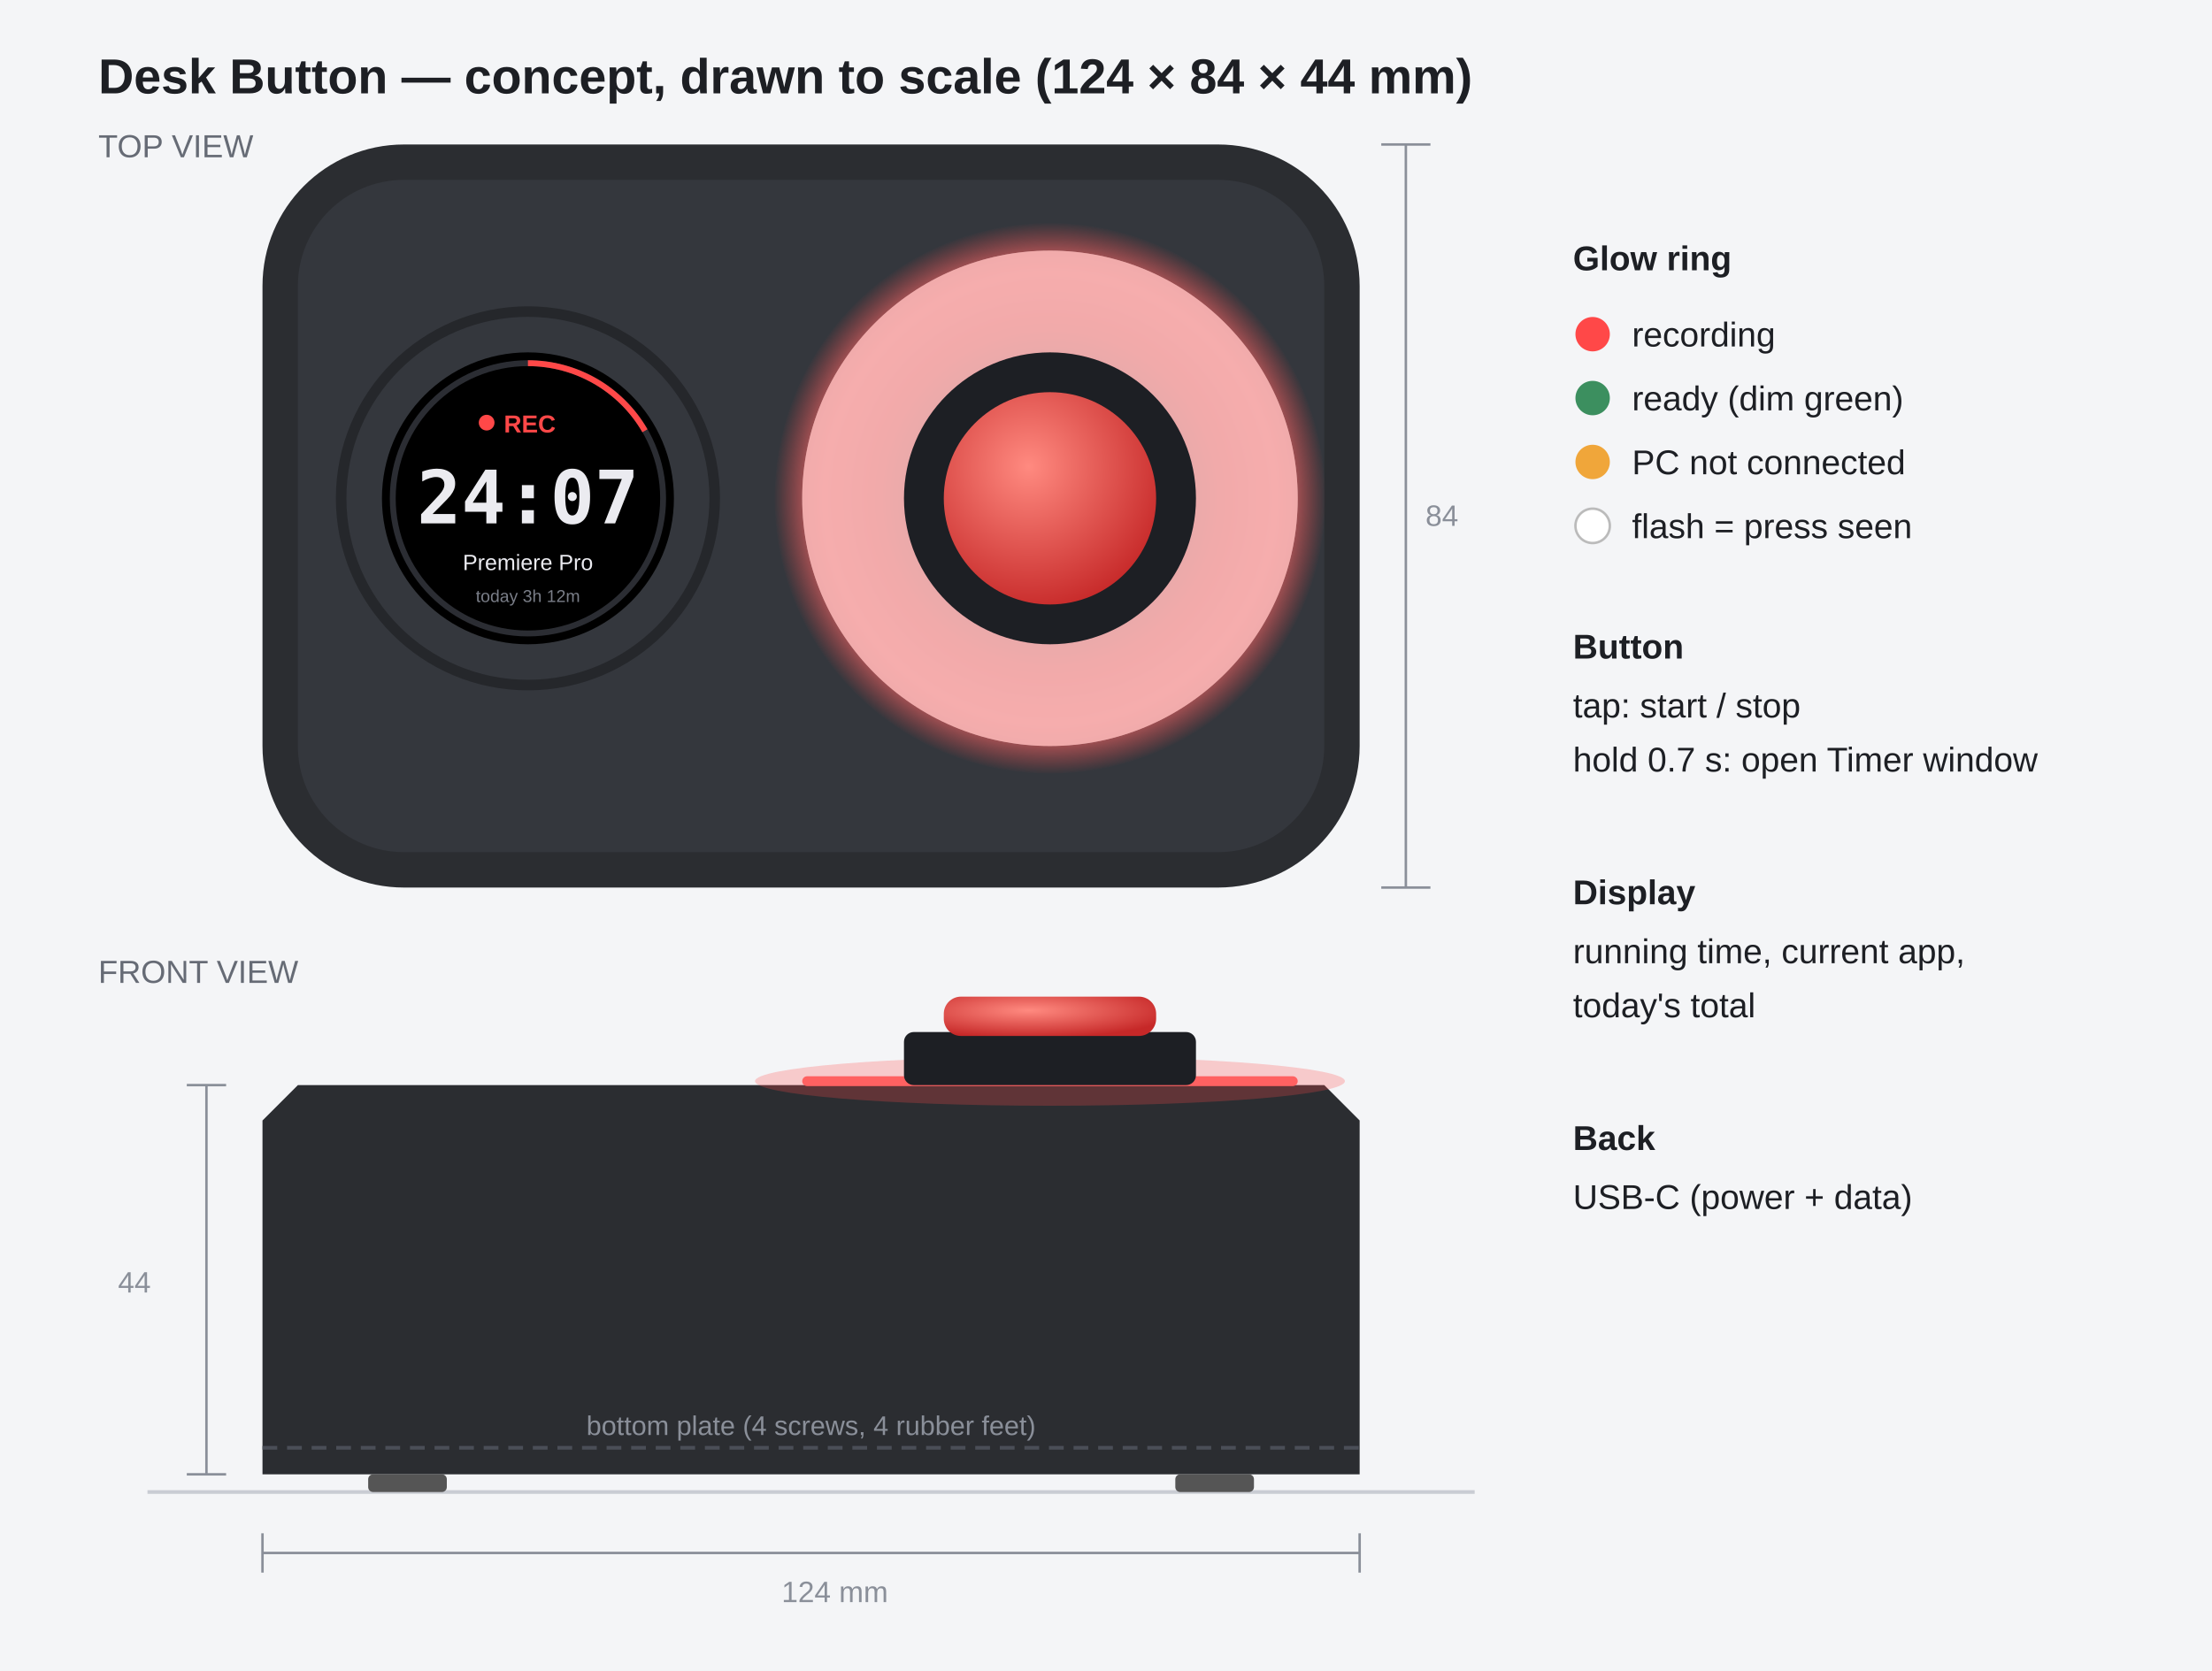
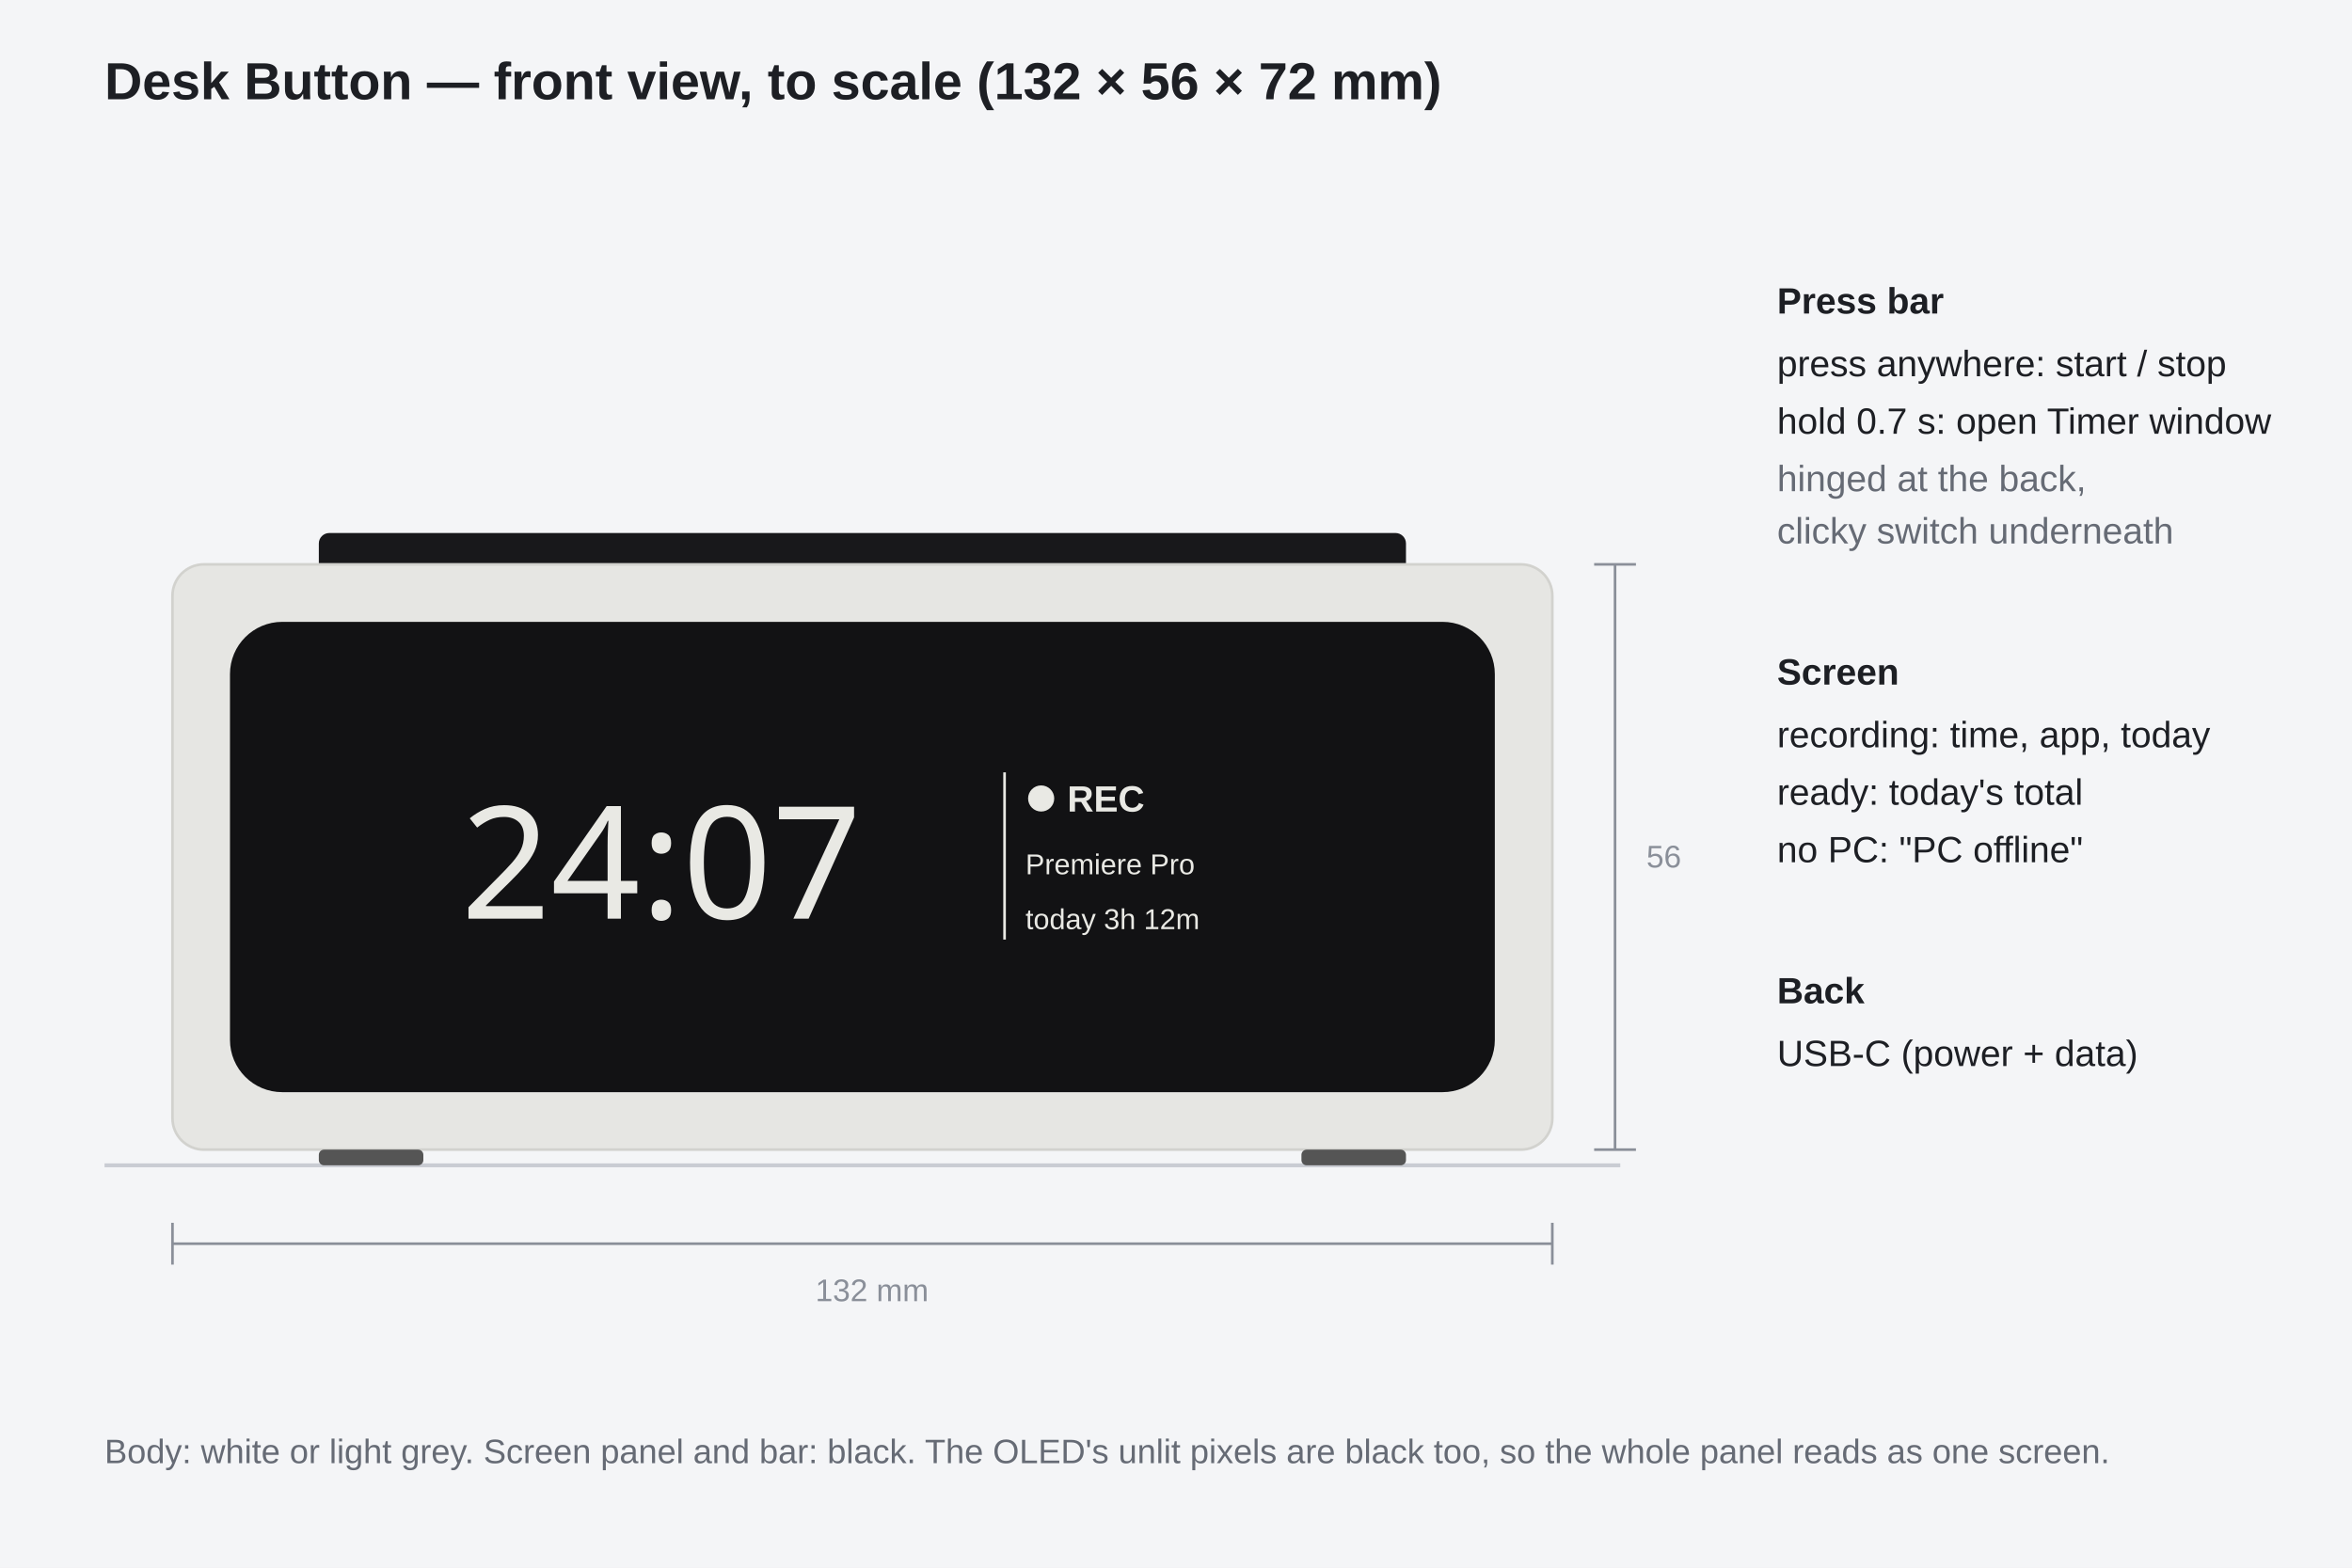
- <svg xmlns="http://www.w3.org/2000/svg" viewBox="0 0 900 680" width="900" height="680" font-family="Segoe UI, Arial, sans-serif">
-   <defs>
-     <radialGradient id="glow" r="0.5">
-       <stop offset="0.52" stop-color="#ff4848" stop-opacity="0" />
-       <stop offset="0.62" stop-color="#ff4848" stop-opacity="0.55" />
-       <stop offset="0.82" stop-color="#ff7a7a" stop-opacity="0.9" />
-       <stop offset="1" stop-color="#ff4848" stop-opacity="0" />
-     </radialGradient>
-     <radialGradient id="cap" cx="0.4" cy="0.35" r="0.7">
-       <stop offset="0" stop-color="#ff8a80" />
-       <stop offset="1" stop-color="#c62828" />
-     </radialGradient>
-   </defs>
-   <rect width="900" height="680" fill="#f4f5f7" />
-   <text x="40" y="38" font-size="20" font-weight="600" fill="#1d1f24">Desk Button — concept, drawn to scale (124 × 84 × 44 mm)</text>
-   <text x="40" y="64" font-size="13" fill="#666b75">TOP VIEW</text>
-   <rect x="106.8" y="58.8" width="446.4" height="302.4" rx="57.6" fill="#2b2d31" />
-   <rect x="121.2" y="73.2" width="417.6" height="273.6" rx="43.2" fill="#34373d" />
-   <circle cx="214.8" cy="202.8" r="76" fill="none" stroke="#25272b" stroke-width="4.3" />
-   <circle cx="214.8" cy="202.8" r="59.4" fill="#000" />
-   <g fill="none" stroke="#2b2d33" stroke-width="2.4">
-     <circle cx="214.8" cy="202.8" r="55" />
+ <svg xmlns="http://www.w3.org/2000/svg" viewBox="0 0 900 600" width="900" height="600" font-family="Segoe UI, Arial, sans-serif">
+   <rect width="900" height="600" fill="#f4f5f7" />
+   <text x="40" y="38" font-size="20" font-weight="600" fill="#1d1f24">Desk Button — front view, to scale (132 × 56 × 72 mm)</text>
+   <line x1="40" y1="446" x2="620" y2="446" stroke="#c9ccd3" stroke-width="1.5" />
+   <rect x="122" y="204" width="416" height="16" rx="4" fill="#18181b" />
+   <rect x="66" y="216" width="528" height="224" rx="12" fill="#e6e6e3" stroke="#d2d2ce" />
+   <rect x="88" y="238" width="484" height="180" rx="20" fill="#121214" />
+   <g transform="translate(176.4,289.6)">
+     <text x="0" y="62" font-size="60" font-family="Bahnschrift, Segoe UI, sans-serif" font-weight="300" fill="#e9e9e4">24:07</text>
+     <line x1="208" y1="6" x2="208" y2="70" stroke="#e9e9e4" stroke-width="1" />
+     <circle cx="222" cy="16" r="5" fill="#e9e9e4" />
+     <text x="232" y="21" font-size="14" font-weight="700" fill="#e9e9e4">REC</text>
+     <text x="216" y="45" font-size="11" fill="#e9e9e4">Premiere Pro</text>
+     <text x="216" y="66" font-size="11" fill="#e9e9e4">today 3h 12m</text>
  </g>
-   <path d="M214.8 147.8 A55 55 0 0 1 262.4 175.3" fill="none" stroke="#ff4848" stroke-width="2.4" />
-   <circle cx="198" cy="172" r="3.2" fill="#ff4848" />
-   <text x="205" y="176" font-size="10" font-weight="700" fill="#ff4848">REC</text>
-   <text x="214.8" y="213" font-size="30" font-weight="600" text-anchor="middle" fill="#ebebf0" font-family="Consolas, monospace">24:07</text>
-   <text x="214.8" y="232" font-size="9" text-anchor="middle" fill="#ebebf0">Premiere Pro</text>
-   <text x="214.8" y="245" font-size="7" text-anchor="middle" fill="#7a7e88">today 3h 12m</text>
-   <circle cx="427.2" cy="202.8" r="112" fill="url(#glow)" />
-   <circle cx="427.2" cy="202.8" r="100.8" fill="#f2e6e6" opacity="0.9" />
-   <circle cx="427.2" cy="202.8" r="100.8" fill="#ff5a5a" opacity="0.35" />
-   <circle cx="427.2" cy="202.8" r="59.4" fill="#1d1f24" />
-   <circle cx="427.2" cy="202.8" r="43.2" fill="url(#cap)" />
+   <rect x="122" y="440" width="40" height="6" rx="2" fill="#555" />
+   <rect x="498" y="440" width="40" height="6" rx="2" fill="#555" />
  <g stroke="#8a8f99" stroke-width="1" fill="#8a8f99" font-size="12">
-     <line x1="572" y1="58.8" x2="572" y2="361.2" />
-     <line x1="562" y1="58.8" x2="582" y2="58.8" />
-     <line x1="562" y1="361.2" x2="582" y2="361.2" />
-     <text x="580" y="214" stroke="none">84</text>
+     <line x1="66" y1="476" x2="594" y2="476" />
+     <line x1="66" y1="468" x2="66" y2="484" />
+     <line x1="594" y1="468" x2="594" y2="484" />
+     <text x="312" y="498" stroke="none">132 mm</text>
+     <line x1="618" y1="216" x2="618" y2="440" />
+     <line x1="610" y1="216" x2="626" y2="216" />
+     <line x1="610" y1="440" x2="626" y2="440" />
+     <text x="630" y="332" stroke="none">56</text>
  </g>
-   <text x="40" y="400" font-size="13" fill="#666b75">FRONT VIEW</text>
-   <line x1="60" y1="607.2" x2="600" y2="607.2" stroke="#c9ccd3" stroke-width="1.5" />
-   <polygon points="106.8,600 553.2,600 553.2,456 538.8,441.6 121.2,441.6 106.8,456" fill="#2b2d31" />
-   <line x1="106.8" y1="589.2" x2="553.2" y2="589.2" stroke="#4a4e57" stroke-width="1.5" stroke-dasharray="6 4" />
-   <rect x="149.8" y="600" width="32" height="7.2" rx="2" fill="#555" />
-   <rect x="478.2" y="600" width="32" height="7.2" rx="2" fill="#555" />
-   <rect x="326.4" y="438" width="201.6" height="4" rx="2" fill="#ff6a6a" />
-   <ellipse cx="427.2" cy="440" rx="120" ry="10" fill="#ff4848" opacity="0.25" />
-   <rect x="367.8" y="420" width="118.8" height="21.6" rx="4" fill="#1d1f24" />
-   <rect x="384" y="405.6" width="86.4" height="16" rx="7" fill="url(#cap)" />
-   <g stroke="#8a8f99" stroke-width="1" fill="#8a8f99" font-size="12">
-     <line x1="106.8" y1="632" x2="553.2" y2="632" />
-     <line x1="106.8" y1="624" x2="106.8" y2="640" />
-     <line x1="553.2" y1="624" x2="553.2" y2="640" />
-     <text x="318" y="652" stroke="none">124 mm</text>
-     <line x1="84" y1="441.6" x2="84" y2="600" />
-     <line x1="76" y1="441.6" x2="92" y2="441.6" />
-     <line x1="76" y1="600" x2="92" y2="600" />
-     <text x="48" y="526" stroke="none">44</text>
+   <g font-size="14" fill="#1d1f24">
+     <text x="680" y="120" font-weight="600">Press bar</text>
+     <text x="680" y="144">press anywhere: start / stop</text>
+     <text x="680" y="166">hold 0.7 s: open Timer window</text>
+     <text x="680" y="188" fill="#666b75">hinged at the back,</text>
+     <text x="680" y="208" fill="#666b75">clicky switch underneath</text>
+     <text x="680" y="262" font-weight="600">Screen</text>
+     <text x="680" y="286">recording: time, app, today</text>
+     <text x="680" y="308">ready: today's total</text>
+     <text x="680" y="330">no PC: "PC offline"</text>
+     <text x="680" y="384" font-weight="600">Back</text>
+     <text x="680" y="408">USB-C (power + data)</text>
  </g>
-   <text x="330" y="584" font-size="11" text-anchor="middle" fill="#8a8f99">bottom plate (4 screws, 4 rubber feet)</text>
-   <g font-size="14" fill="#1d1f24">
-     <text x="640" y="110" font-weight="600">Glow ring</text>
-     <circle cx="648" cy="136" r="7" fill="#ff4848" />
-     <text x="664" y="141">recording</text>
-     <circle cx="648" cy="162" r="7" fill="#3c8f5f" />
-     <text x="664" y="167">ready (dim green)</text>
-     <circle cx="648" cy="188" r="7" fill="#f0a63a" />
-     <text x="664" y="193">PC not connected</text>
-     <circle cx="648" cy="214" r="7" fill="#fff" stroke="#bbb" />
-     <text x="664" y="219">flash = press seen</text>
-     <text x="640" y="268" font-weight="600">Button</text>
-     <text x="640" y="292">tap: start / stop</text>
-     <text x="640" y="314">hold 0.7 s: open Timer window</text>
-     <text x="640" y="368" font-weight="600">Display</text>
-     <text x="640" y="392">running time, current app,</text>
-     <text x="640" y="414">today's total</text>
-     <text x="640" y="468" font-weight="600">Back</text>
-     <text x="640" y="492">USB-C (power + data)</text>
-   </g>
+   <text x="40" y="560" font-size="13" fill="#666b75">Body: white or light grey. Screen panel and bar: black. The OLED's unlit pixels are black too, so the whole panel reads as one screen.</text>
</svg>
